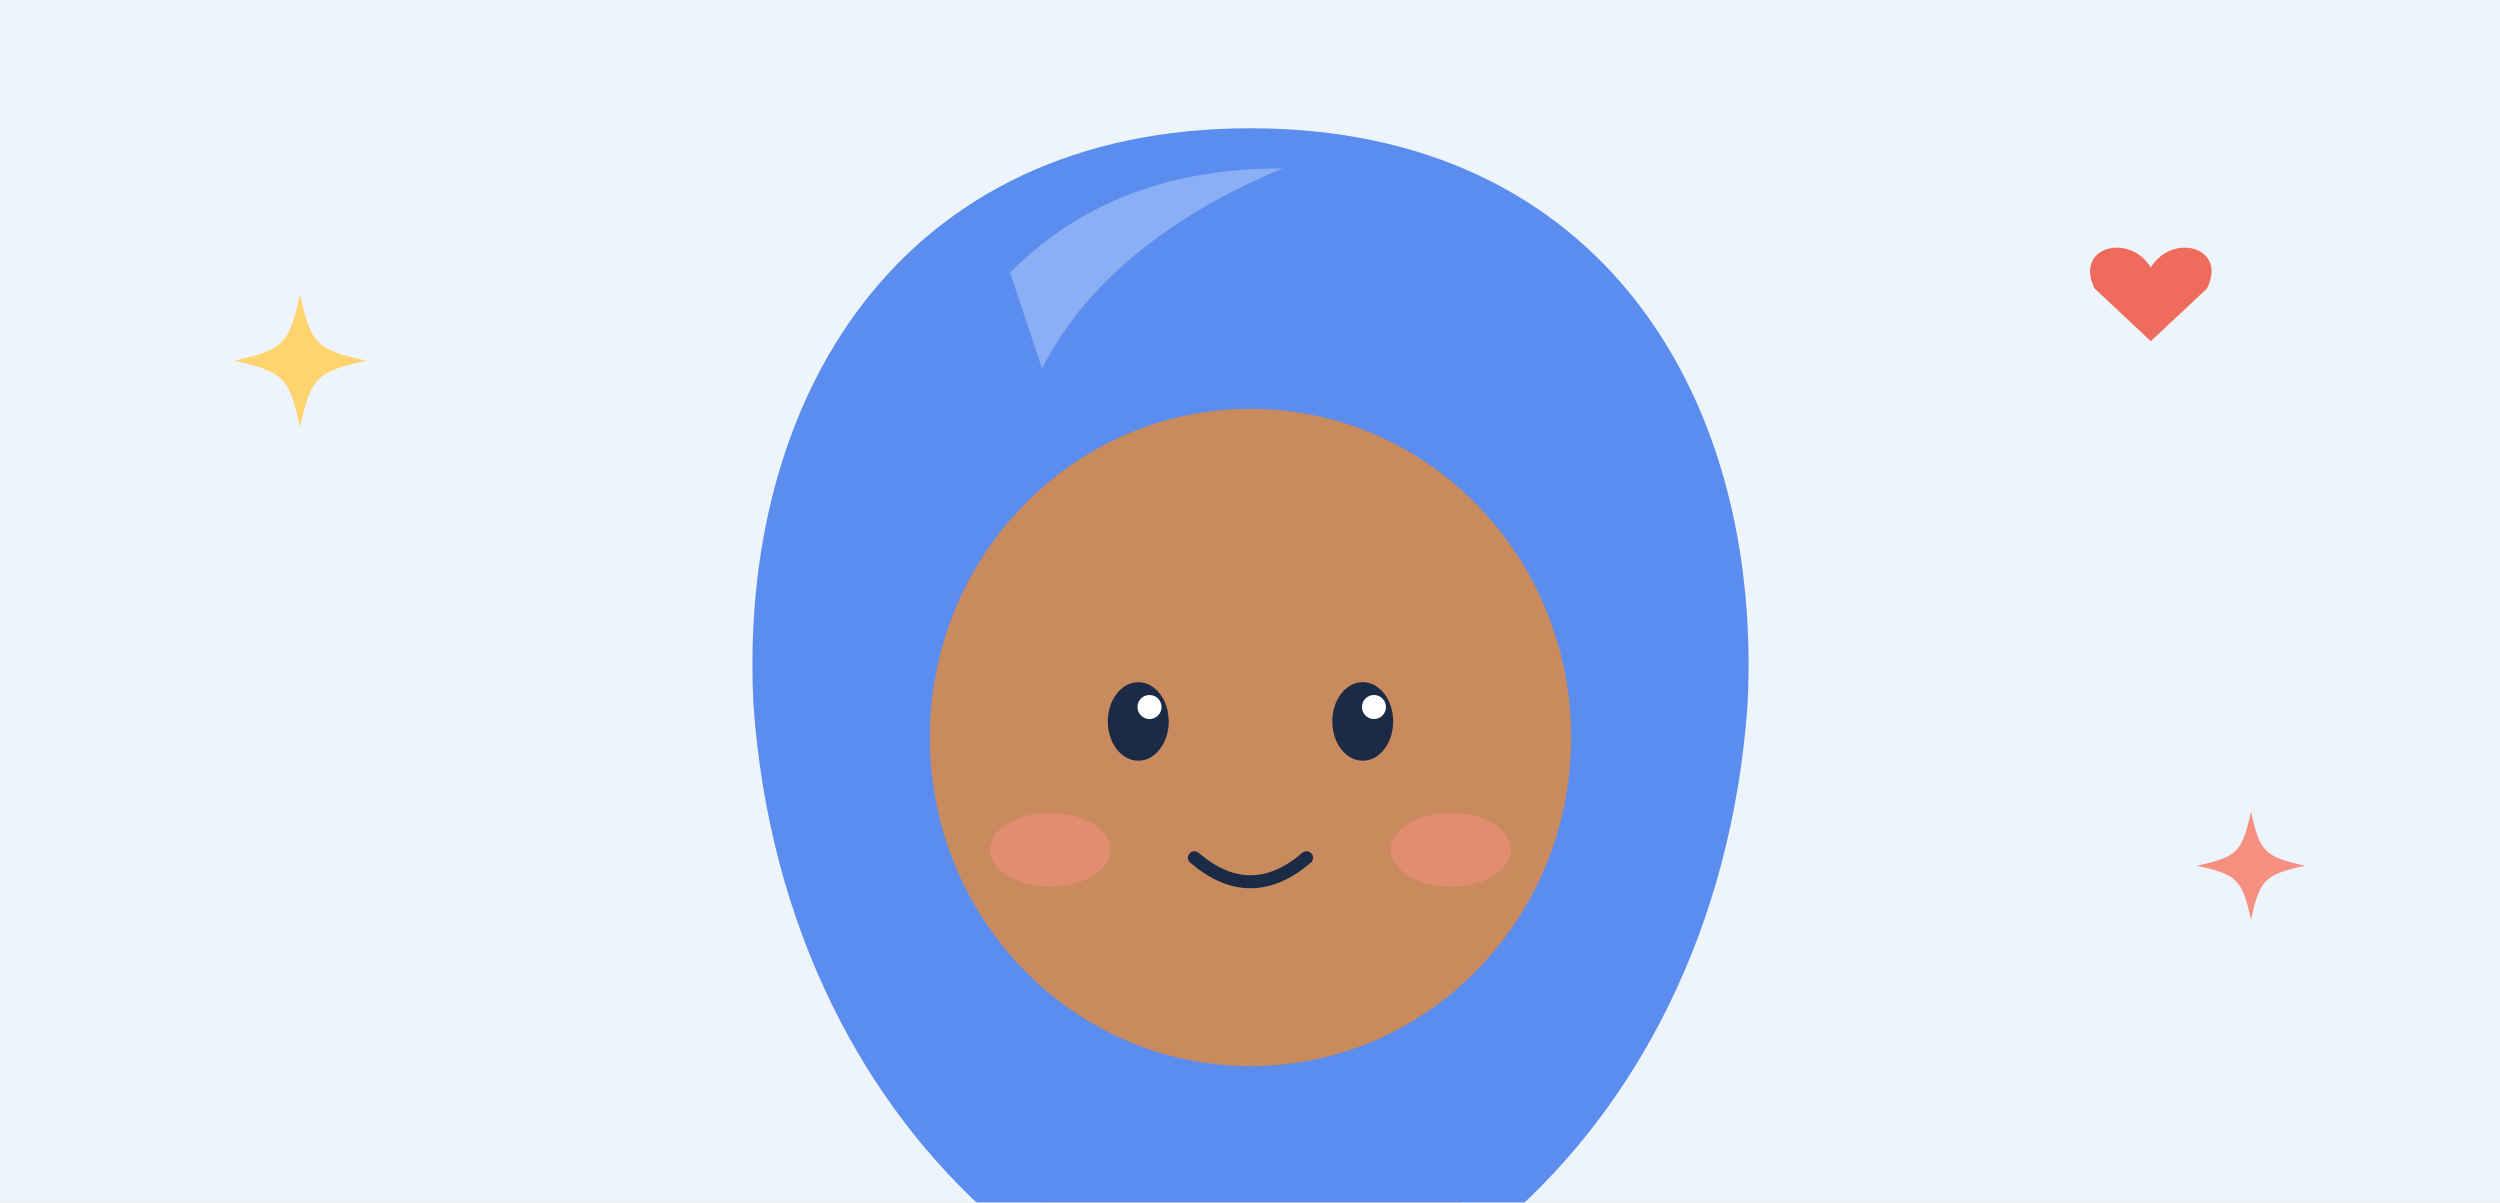
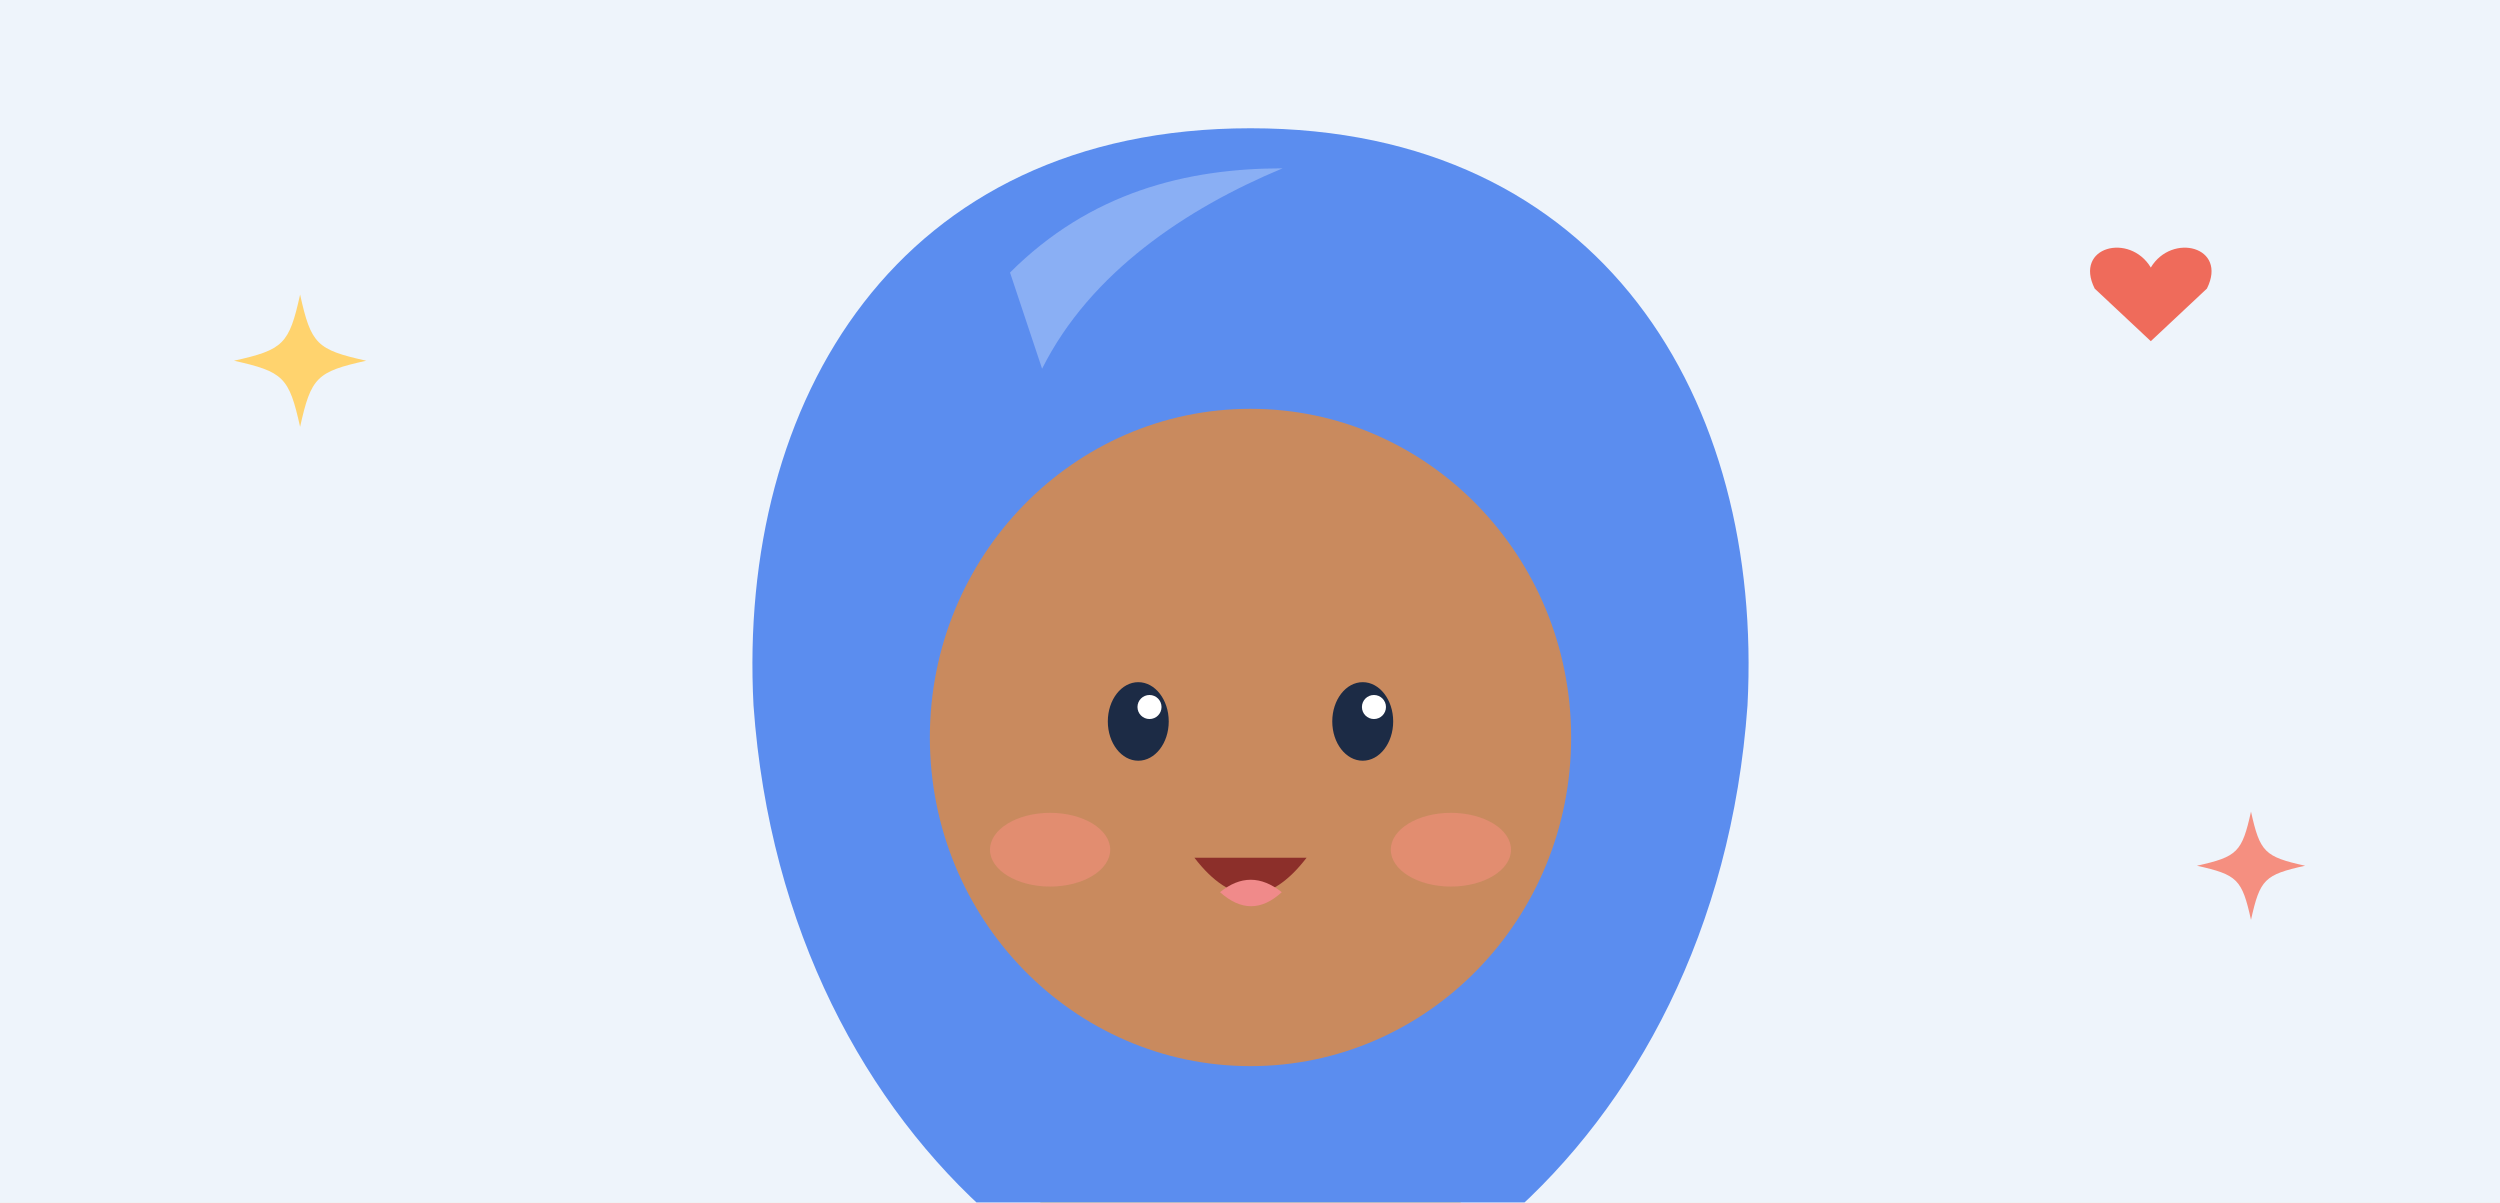
<svg xmlns="http://www.w3.org/2000/svg" viewBox="0 0 499 240" preserveAspectRatio="xMidYMid slice">
  <rect width="100%" height="100%" fill="#eef4fb" />
  <g transform="translate(59.9 72.0)">
    <path transform="scale(1.1)" d="M0 -12 C 2 -3 3 -2 12 0 C 3 2 2 3 0 12 C -2 3 -3 2 -12 0 C -3 -2 -2 -3 0 -12 Z" fill="#ffd36e" />
  </g>
  <g transform="translate(449.3 172.8)">
    <path transform="scale(0.9)" d="M0 -12 C 2 -3 3 -2 12 0 C 3 2 2 3 0 12 C -2 3 -3 2 -12 0 C -3 -2 -2 -3 0 -12 Z" fill="#f58f80" />
  </g>
  <g transform="translate(429.3 57.6)">
    <path transform="scale(0.7)" d="M0 -6 c -6 -10 -22 -6 -16 6 l 16 15 l 16 -15 c 6 -12 -10 -16 -16 -6 z" fill="#ef6b5b" />
  </g>
  <g transform="translate(89.6 -16.0) scale(1.600)">
    <path d="M54 200 C 54 172 74 152 100 152 C 126 152 146 172 146 200 Z" fill="#f4b942" />
  </g>
  <g transform="translate(89.6 -16.0) scale(1.600)">
    <path d="M74 176 h10 M92 182 h10 M110 176 h10 M120 192 h10 M80 194 h10" stroke="#f8cf73" stroke-width="5" stroke-linecap="round" fill="#f8cf73" />
  </g>
  <g transform="translate(89.6 -16.0) scale(1.600)">
    <path d="M100 26 C 56 26 36 60 38 98 C 40 126 52 148 68 162 C 84 172 116 172 132 162 C 148 148 160 126 162 98 C 164 60 144 26 100 26 Z" fill="#5b8def" />
  </g>
  <g transform="translate(89.6 -16.0) scale(1.600)">
    <path d="M70 44 C 80 34 92 31 104 31 C 92 36 80 44 74 56 Z" opacity=".9" fill="#8fb2f5" />
  </g>
  <g transform="translate(89.6 -16.0) scale(1.600)">
    <ellipse cx="100" cy="102" rx="40" ry="41" fill="#c98a5e" />
  </g>
  <g transform="translate(89.6 -16.0) scale(1.600)">
    <ellipse cx="86" cy="100" rx="3.8" ry="4.9" fill="#1c2b45" />
  </g>
  <g transform="translate(89.6 -16.0) scale(1.600)">
    <circle cx="87.4" cy="98.2" r="1.5" fill="#fff" />
  </g>
  <g transform="translate(89.6 -16.0) scale(1.600)">
    <ellipse cx="114" cy="100" rx="3.8" ry="4.9" fill="#1c2b45" />
  </g>
  <g transform="translate(89.6 -16.0) scale(1.600)">
    <circle cx="115.4" cy="98.2" r="1.5" fill="#fff" />
  </g>
  <g transform="translate(89.6 -16.0) scale(1.600)">
    <ellipse cx="75" cy="116" rx="7.5" ry="4.6" opacity=".55" fill="#f58f80" />
  </g>
  <g transform="translate(89.6 -16.0) scale(1.600)">
    <ellipse cx="125" cy="116" rx="7.5" ry="4.6" opacity=".55" fill="#f58f80" />
  </g>
  <g transform="translate(89.6 -16.0) scale(1.600)">
-     <path d="M93 117 q7 6.0 14 0" fill="none" stroke="#1c2b45" stroke-width="1.62" stroke-linecap="round" stroke-linejoin="round" />
+     <path d="M93 117 q7 9.1 14 0 Z" fill="#8c2f2a" />
+   </g>
+   <g transform="translate(89.6 -16.0) scale(1.600)">
+     <path d="M96.2 121.3 q3.9 3.5 7.7 0 q-3.9 -3.1 -7.7 0 Z" fill="#f08a8a" />
  </g>
</svg>
